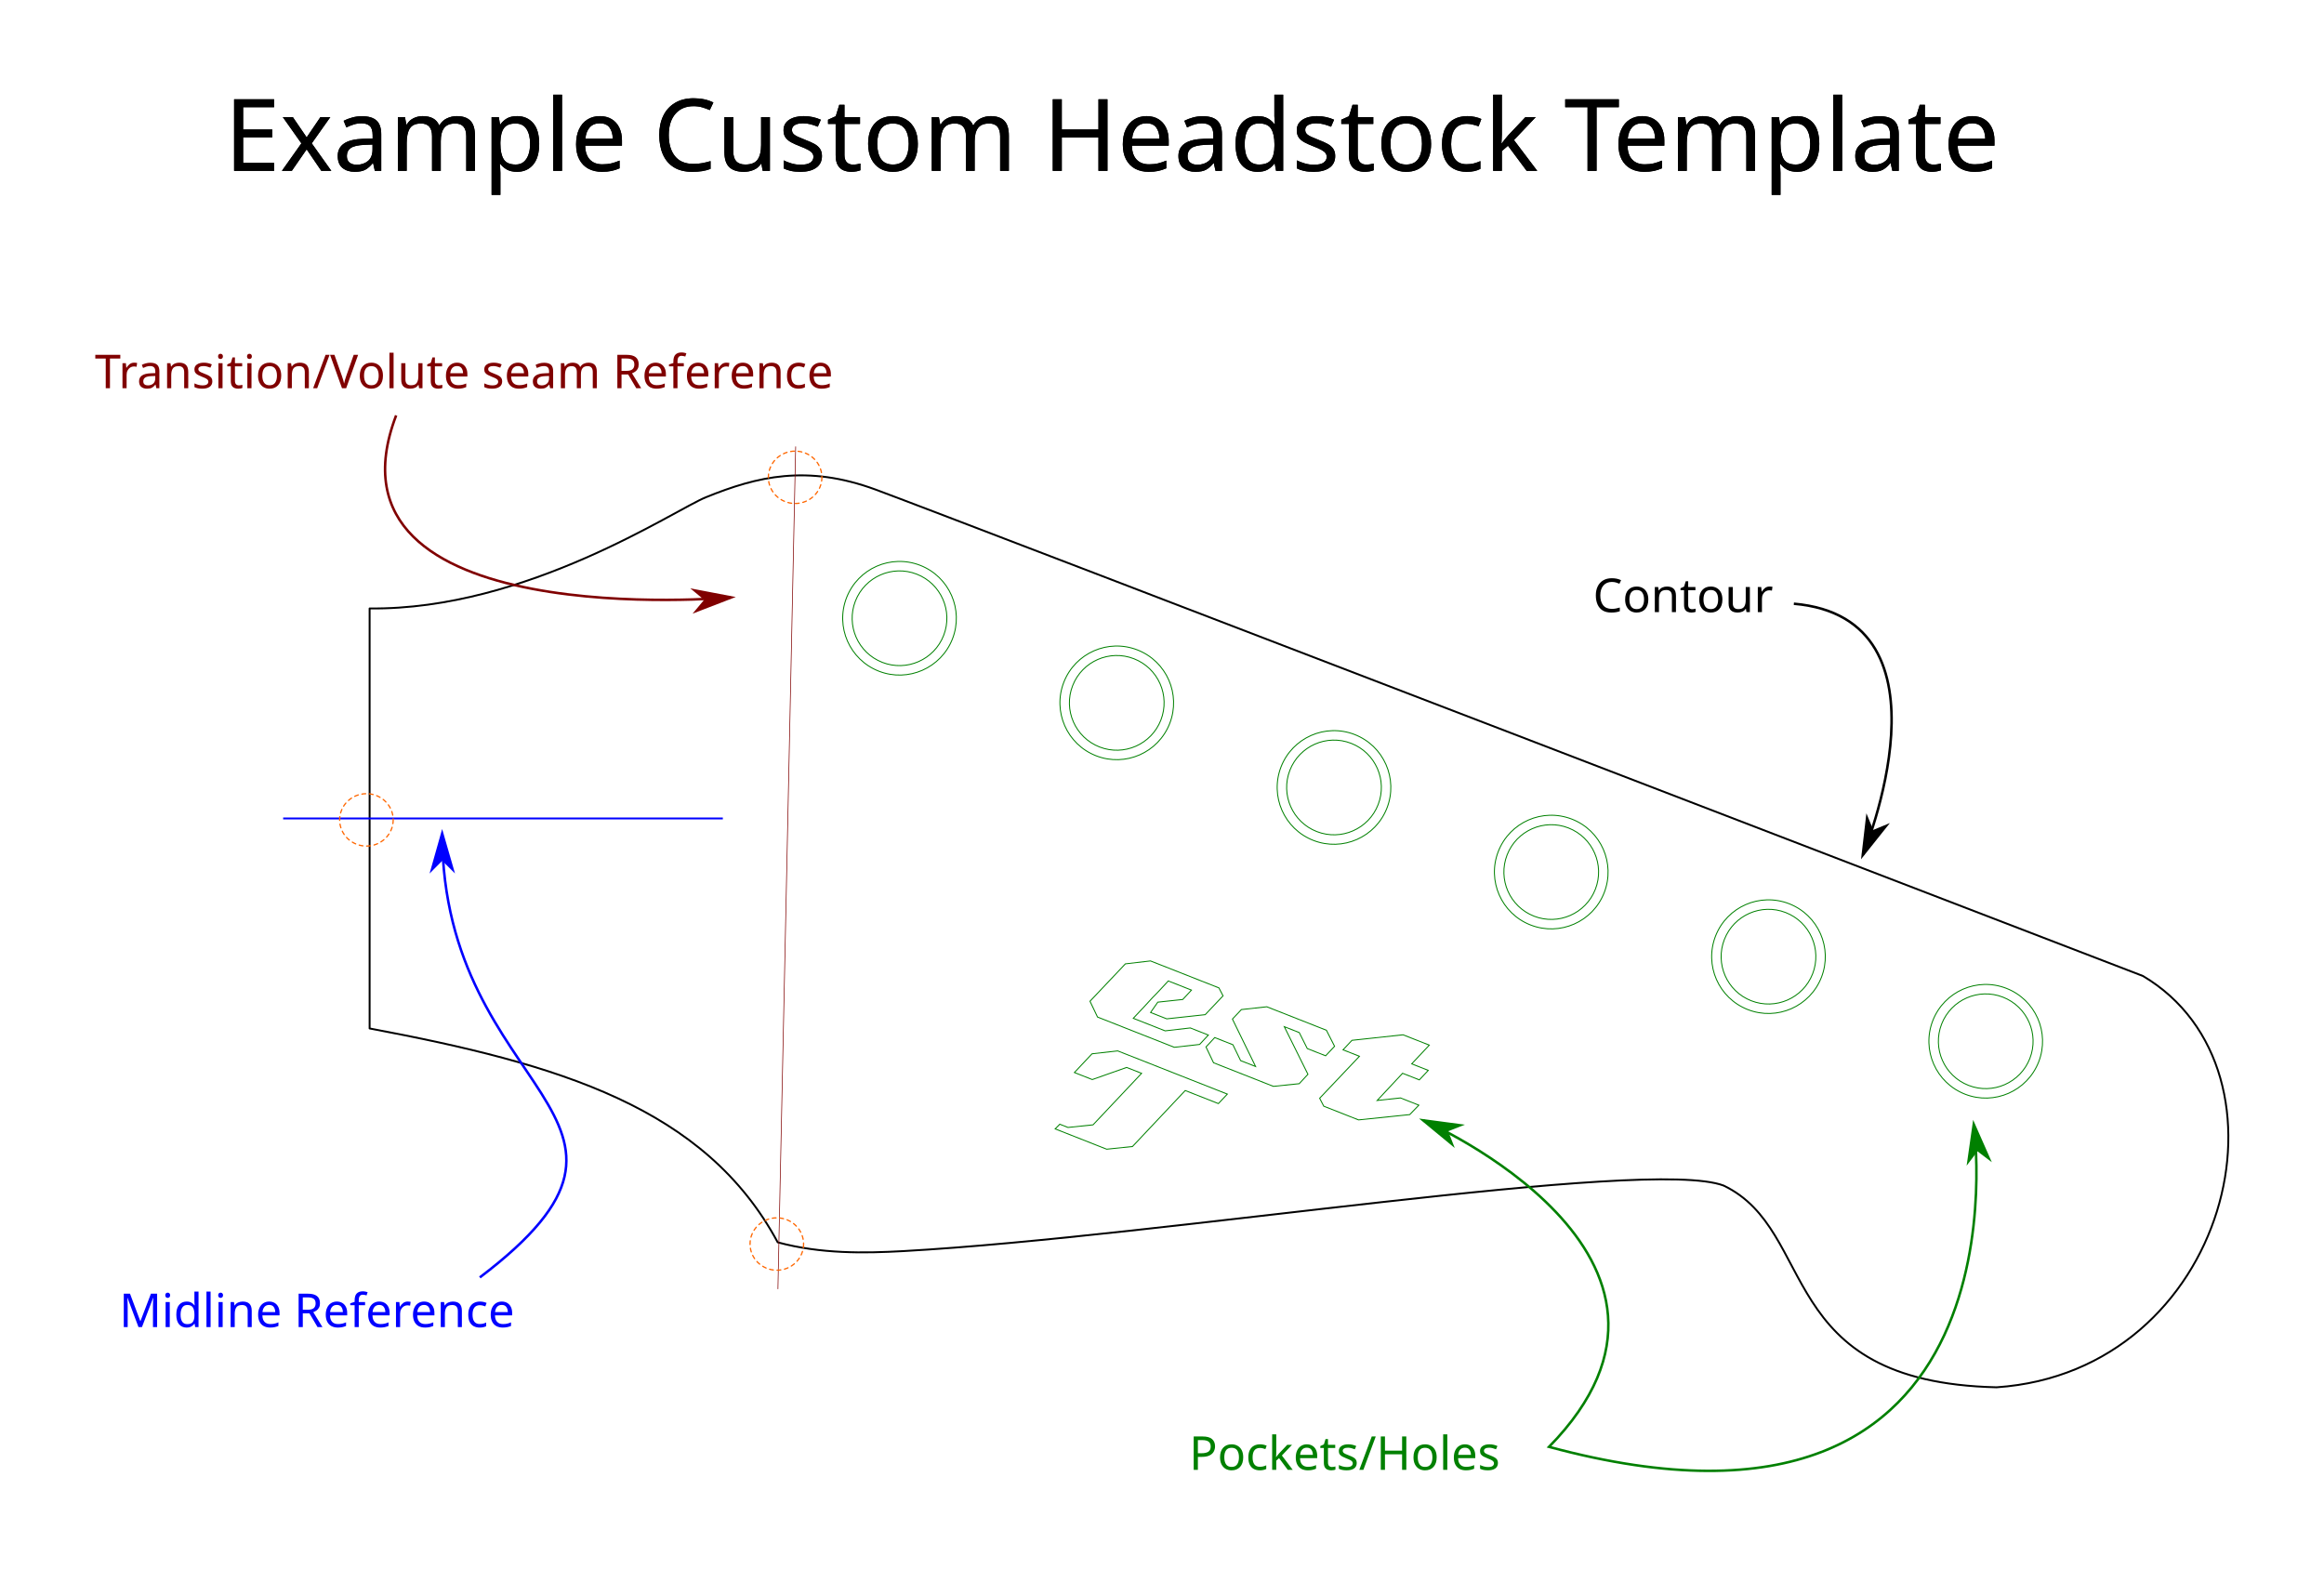
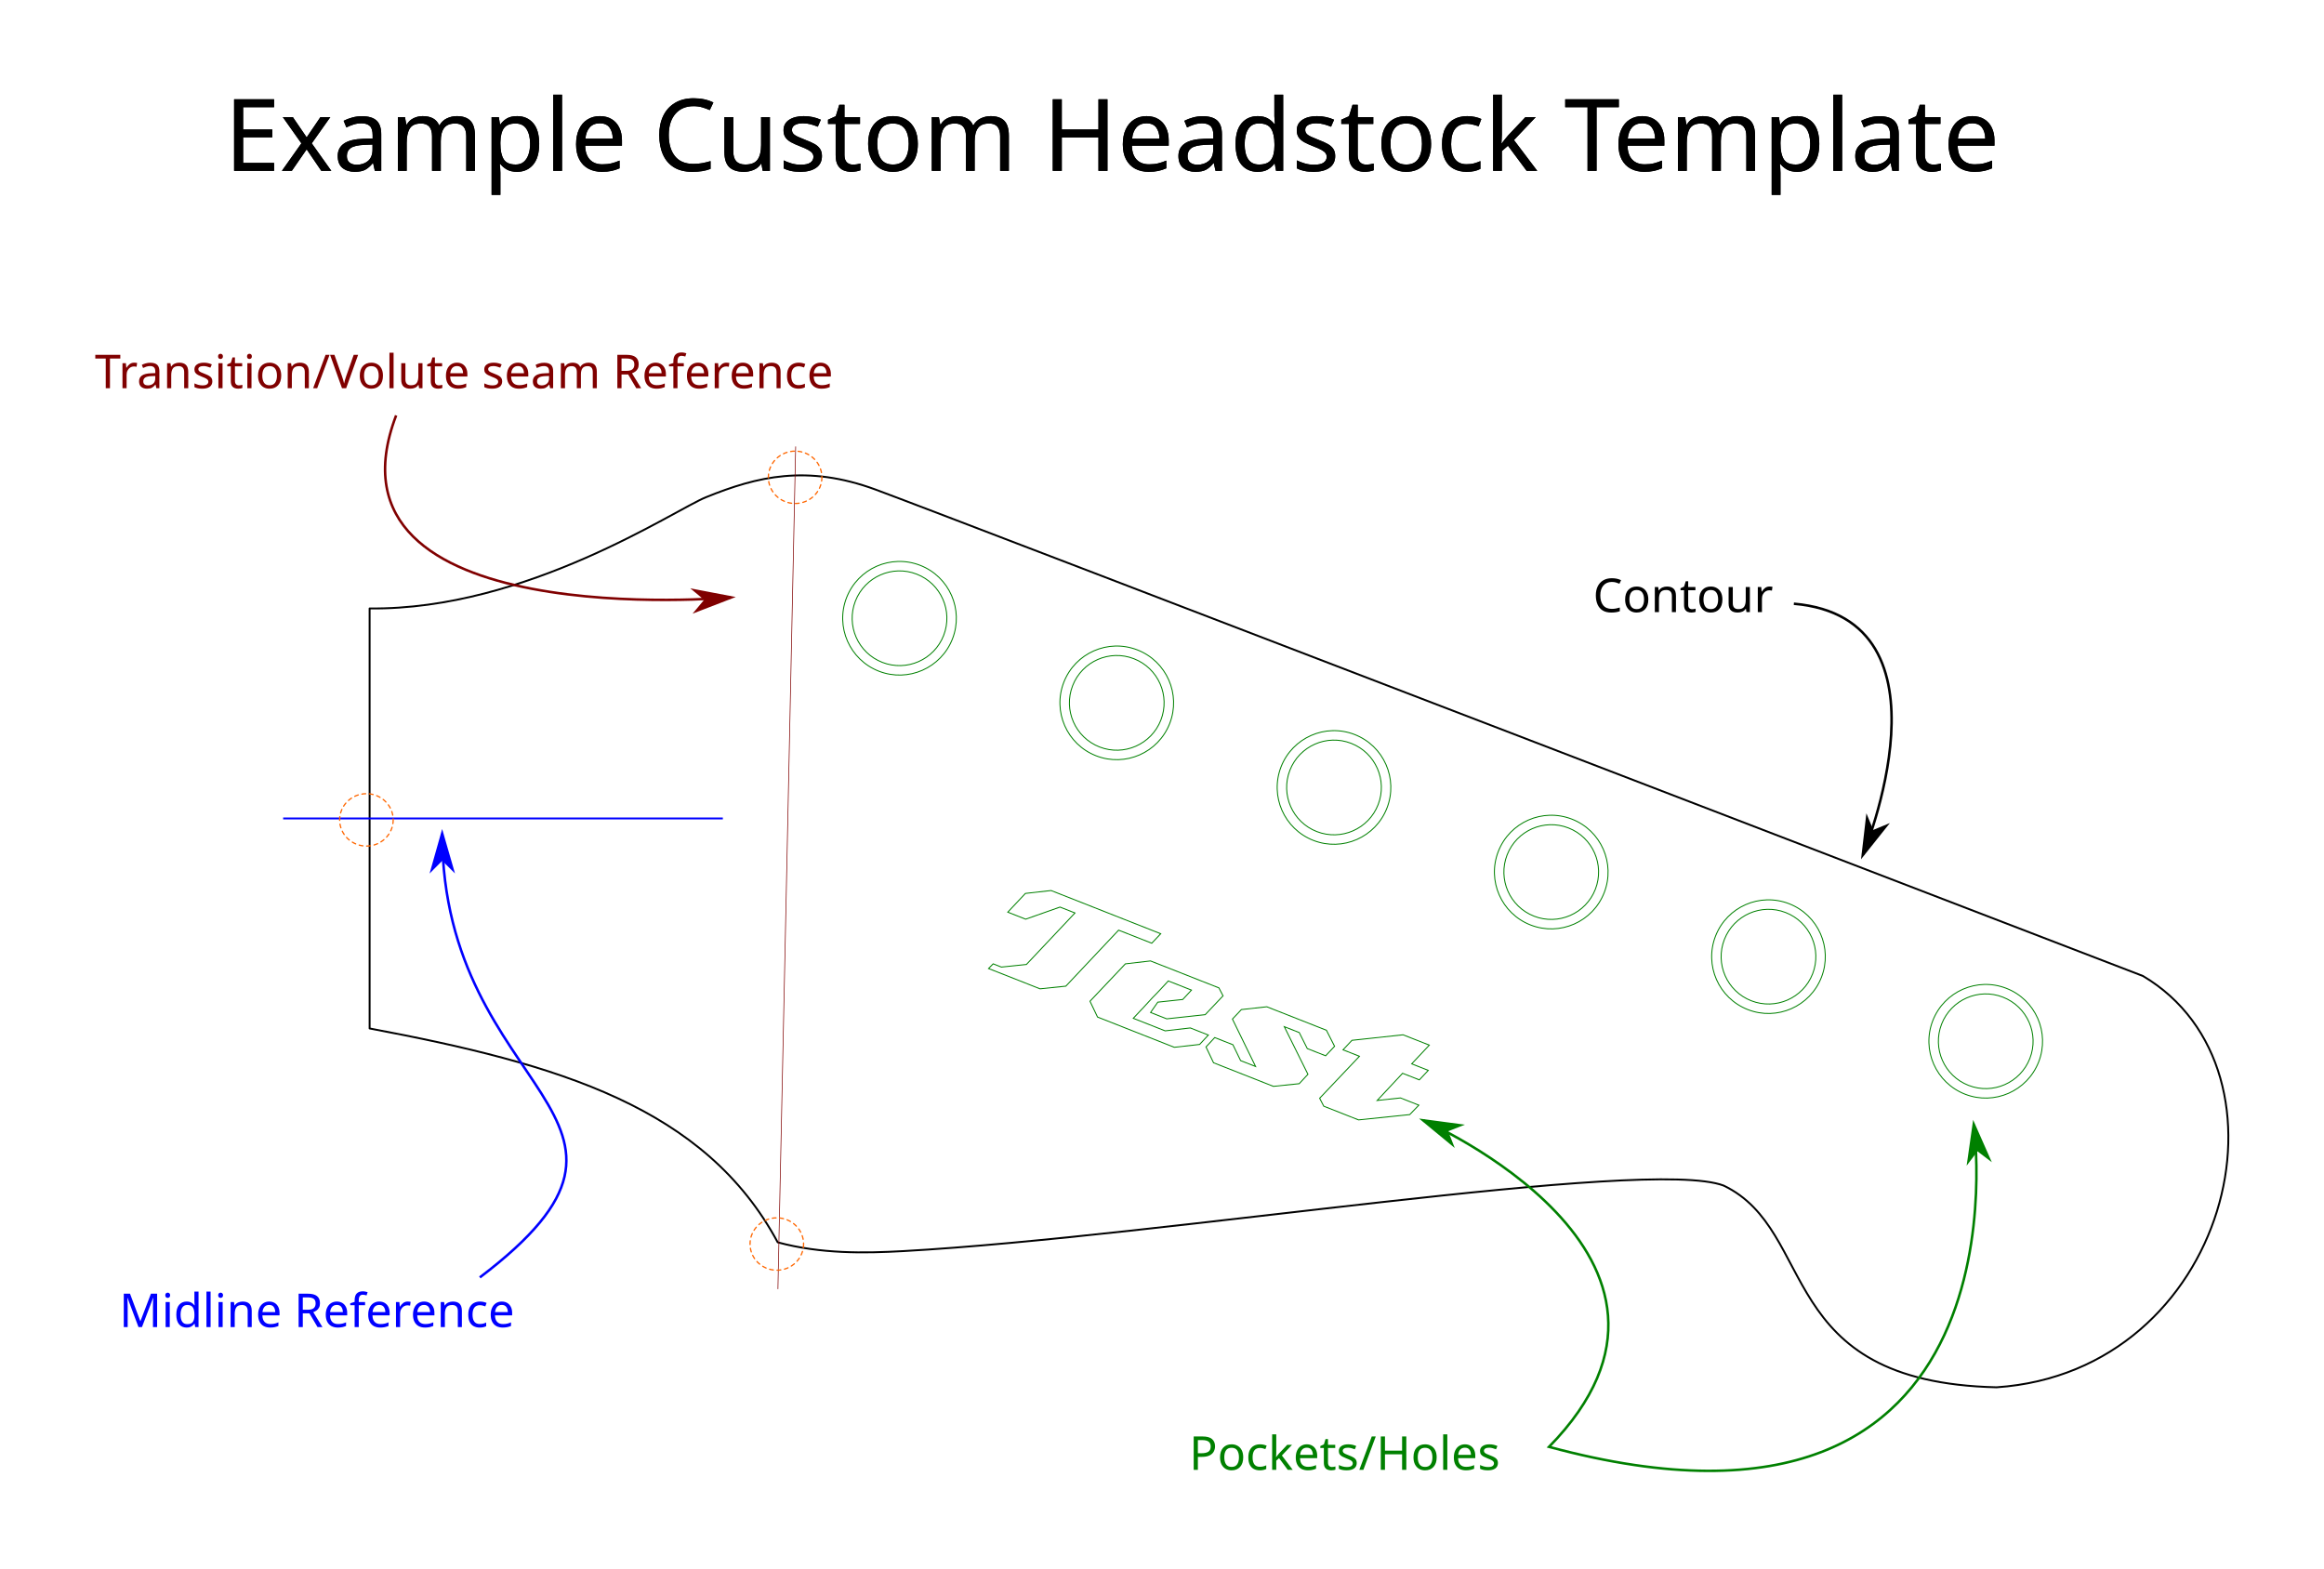
<svg xmlns="http://www.w3.org/2000/svg" height="165.685mm" width="245.401mm" id="svg2" version="1.1" viewBox="0 0 869.532 587.074">
  <defs id="defs5">
    <marker style="overflow:visible" id="marker5376" refX="0" refY="0" orient="auto">
      <path transform="matrix(-0.8,0,0,-0.8,-10,0)" style="fill:#0000ff;fill-opacity:1;fill-rule:evenodd;stroke:#0000ff;stroke-width:1pt;stroke-opacity:1" d="M 0,0 5,-5 -12.5,0 5,5 Z" id="path5374" />
    </marker>
    <marker orient="auto" refY="0" refX="0" id="marker4818" style="overflow:visible">
      <path id="path4816" d="M 0,0 5,-5 -12.5,0 5,5 Z" style="fill:#800000;fill-opacity:1;fill-rule:evenodd;stroke:#800000;stroke-width:1pt;stroke-opacity:1" transform="matrix(-0.8,0,0,-0.8,-10,0)" />
    </marker>
    <marker orient="auto" refY="0" refX="0" id="Arrow1Lstart" style="overflow:visible">
      <path id="path852" d="M 0,0 5,-5 -12.5,0 5,5 Z" style="fill:#008000;fill-opacity:1;fill-rule:evenodd;stroke:#008000;stroke-width:1pt;stroke-opacity:1" transform="matrix(0.8,0,0,0.8,10,0)" />
    </marker>
    <marker style="overflow:visible" id="marker1564" refX="0" refY="0" orient="auto">
      <path transform="matrix(-0.8,0,0,-0.8,-10,0)" style="fill:#008000;fill-opacity:1;fill-rule:evenodd;stroke:#008000;stroke-width:1pt;stroke-opacity:1" d="M 0,0 5,-5 -12.5,0 5,5 Z" id="path1562" />
    </marker>
    <marker orient="auto" refY="0" refX="0" id="Arrow1Lend" style="overflow:visible">
      <path id="path855" d="M 0,0 5,-5 -12.5,0 5,5 Z" style="fill:#000000;fill-opacity:1;fill-rule:evenodd;stroke:#000000;stroke-width:1pt;stroke-opacity:1" transform="matrix(-0.8,0,0,-0.8,-10,0)" />
    </marker>
  </defs>
  <path style="fill:none;fill-opacity:0.75;fill-rule:evenodd;stroke:#000000;stroke-width:0.709;stroke-linecap:round;stroke-linejoin:round;stroke-miterlimit:4;stroke-dasharray:none;stroke-opacity:1" d="m 264.138,186.061 c -11.533,4.612 -67.065,42.276 -125.844,41.616 V 384.841 c 71,13.357 125.528,29.531 152.688,80.031 16.156,4.359 32.338,4.091 47.002,3.281 97.44,-5.45 278.496,-35.343 306.925,-24.513 35.518,17.019 18.691,73.562 102.114,75.476 86.935,-5.92 114.692,-118.393 54.756,-153.911 0,0 -448.639,-172.635 -474.229,-182.029 -25.59,-9.394 -44.163,-4.941 -63.411,2.886 z" id="contour" />
  <path style="fill:none;stroke:#0000ff;stroke-width:0.709;stroke-linecap:butt;stroke-linejoin:miter;stroke-miterlimit:4;stroke-dasharray:none;stroke-opacity:1" d="M 105.943,306.259 H 270.452" id="midline" />
  <path style="opacity:1;fill:none;fill-opacity:1;stroke:#008000;stroke-width:0.354;stroke-linecap:round;stroke-linejoin:bevel;stroke-miterlimit:4;stroke-dasharray:none;stroke-opacity:1;paint-order:stroke fill markers" d="m 434.348,269.434 a 17.717,17.717 0 0 1 -22.938,10.079 17.717,17.717 0 0 1 -10.079,-22.938 17.717,17.717 0 0 1 22.938,-10.079 17.717,17.717 0 0 1 10.079,22.938 z" id="h1_00_1000" />
  <path style="opacity:1;fill:none;fill-opacity:1;stroke:#008000;stroke-width:0.354;stroke-linecap:round;stroke-linejoin:bevel;stroke-miterlimit:4;stroke-dasharray:none;stroke-opacity:1;paint-order:stroke fill markers" d="m 437.65,270.72 a 21.26,21.26 0 0 1 -27.526,12.095 21.26,21.26 0 0 1 -12.095,-27.526 21.26,21.26 0 0 1 27.526,-12.095 21.26,21.26 0 0 1 12.095,27.526 z" id="h2_500_1000" />
  <path id="h3_0_1000" d="m 515.63,301.092 a 17.717,17.717 0 0 1 -22.938,10.079 17.717,17.717 0 0 1 -10.079,-22.938 17.717,17.717 0 0 1 22.938,-10.079 17.717,17.717 0 0 1 10.079,22.938 z" style="opacity:1;fill:none;fill-opacity:1;stroke:#008000;stroke-width:0.354;stroke-linecap:round;stroke-linejoin:bevel;stroke-miterlimit:4;stroke-dasharray:none;stroke-opacity:1;paint-order:stroke fill markers" />
  <path id="h8_500_1000" d="m 518.932,302.377 a 21.26,21.26 0 0 1 -27.526,12.095 21.26,21.26 0 0 1 -12.095,-27.526 21.26,21.26 0 0 1 27.526,-12.095 21.26,21.26 0 0 1 12.095,27.526 z" style="opacity:1;fill:none;fill-opacity:1;stroke:#008000;stroke-width:0.354;stroke-linecap:round;stroke-linejoin:bevel;stroke-miterlimit:4;stroke-dasharray:none;stroke-opacity:1;paint-order:stroke fill markers" />
  <path style="opacity:1;fill:none;fill-opacity:1;stroke:#008000;stroke-width:0.354;stroke-linecap:round;stroke-linejoin:bevel;stroke-miterlimit:4;stroke-dasharray:none;stroke-opacity:1;paint-order:stroke fill markers" d="m 596.912,332.749 a 17.717,17.717 0 0 1 -22.938,10.079 17.717,17.717 0 0 1 -10.079,-22.938 17.717,17.717 0 0 1 22.938,-10.079 17.717,17.717 0 0 1 10.079,22.938 z" id="h4_0_1000" />
  <path style="opacity:1;fill:none;fill-opacity:1;stroke:#008000;stroke-width:0.354;stroke-linecap:round;stroke-linejoin:bevel;stroke-miterlimit:4;stroke-dasharray:none;stroke-opacity:1;paint-order:stroke fill markers" d="m 600.214,334.035 a 21.26,21.26 0 0 1 -27.526,12.095 21.26,21.26 0 0 1 -12.095,-27.526 21.26,21.26 0 0 1 27.526,-12.095 21.26,21.26 0 0 1 12.095,27.526 z" id="h9_500_1000" />
  <path id="h5_0_1000" d="m 678.195,364.406 a 17.717,17.717 0 0 1 -22.938,10.079 17.717,17.717 0 0 1 -10.079,-22.938 17.717,17.717 0 0 1 22.938,-10.079 17.717,17.717 0 0 1 10.079,22.938 z" style="opacity:1;fill:none;fill-opacity:1;stroke:#008000;stroke-width:0.354;stroke-linecap:round;stroke-linejoin:bevel;stroke-miterlimit:4;stroke-dasharray:none;stroke-opacity:1;paint-order:stroke fill markers" />
  <path id="h10_500_1000" d="m 681.496,365.692 a 21.26,21.26 0 0 1 -27.526,12.095 21.26,21.26 0 0 1 -12.095,-27.526 21.26,21.26 0 0 1 27.526,-12.095 21.26,21.26 0 0 1 12.095,27.526 z" style="opacity:1;fill:none;fill-opacity:1;stroke:#008000;stroke-width:0.354;stroke-linecap:round;stroke-linejoin:bevel;stroke-miterlimit:4;stroke-dasharray:none;stroke-opacity:1;paint-order:stroke fill markers" />
  <path style="opacity:1;fill:none;fill-opacity:1;stroke:#008000;stroke-width:0.354;stroke-linecap:round;stroke-linejoin:bevel;stroke-miterlimit:4;stroke-dasharray:none;stroke-opacity:1;paint-order:stroke fill markers" d="m 353.066,237.777 a 17.717,17.717 0 0 1 -22.938,10.079 17.717,17.717 0 0 1 -10.079,-22.938 17.717,17.717 0 0 1 22.938,-10.079 17.717,17.717 0 0 1 10.079,22.938 z" id="h6_0_1000" />
  <path style="opacity:1;fill:none;fill-opacity:1;stroke:#008000;stroke-width:0.354;stroke-linecap:round;stroke-linejoin:bevel;stroke-miterlimit:4;stroke-dasharray:none;stroke-opacity:1;paint-order:stroke fill markers" d="m 356.368,239.063 a 21.26,21.26 0 0 1 -27.526,12.095 21.26,21.26 0 0 1 -12.095,-27.526 21.26,21.26 0 0 1 27.526,-12.095 21.26,21.26 0 0 1 12.095,27.526 z" id="h11_500_1000" />
  <path id="h13_0_1000" d="m 759.477,396.063 a 17.717,17.717 0 0 1 -22.938,10.079 17.717,17.717 0 0 1 -10.079,-22.938 17.717,17.717 0 0 1 22.938,-10.079 17.717,17.717 0 0 1 10.079,22.938 z" style="opacity:1;fill:none;fill-opacity:1;stroke:#008000;stroke-width:0.354;stroke-linecap:round;stroke-linejoin:bevel;stroke-miterlimit:4;stroke-dasharray:none;stroke-opacity:1;paint-order:stroke fill markers" />
  <path id="h7_500_1000" d="m 762.778,397.349 a 21.26,21.26 0 0 1 -27.526,12.095 21.26,21.26 0 0 1 -12.095,-27.526 21.26,21.26 0 0 1 27.526,-12.095 21.26,21.26 0 0 1 12.095,27.526 z" style="opacity:1;fill:none;fill-opacity:1;stroke:#008000;stroke-width:0.354;stroke-linecap:round;stroke-linejoin:bevel;stroke-miterlimit:4;stroke-dasharray:none;stroke-opacity:1;paint-order:stroke fill markers" />
-   <path style="font-style:normal;font-variant:normal;font-weight:bold;font-stretch:normal;font-size:37.5px;line-height:1.25;font-family:'Hollowed Ground 5';-inkscape-font-specification:'Hollowed Ground 5, Bold';font-variant-ligatures:normal;font-variant-caps:normal;font-variant-numeric:normal;font-feature-settings:normal;text-align:start;letter-spacing:0px;word-spacing:0px;writing-mode:lr-tb;text-anchor:start;fill:none;fill-opacity:1;stroke:#008000;stroke-width:0.354;stroke-miterlimit:4;stroke-dasharray:none" d="m 418.198,393.24 -9.615,1.082 -6.586,7.006 3.072,1.212 3.611,1.423 12.854,-4.536 5.599,2.206 -18.173,19.277 -9.36,0.972 -3.071,-1.21 -1.734,1.754 15.661,6.171 3.611,1.425 9.648,-1 19.741,-20.956 12.407,4.889 3.351,-3.55 -37.401,-14.742 z" id="h17_0_50" />
+   <path style="font-style:normal;font-variant:normal;font-weight:bold;font-stretch:normal;font-size:37.5px;line-height:1.25;font-family:'Hollowed Ground 5';-inkscape-font-specification:'Hollowed Ground 5, Bold';font-variant-ligatures:normal;font-variant-caps:normal;font-variant-numeric:normal;font-feature-settings:normal;text-align:start;letter-spacing:0px;word-spacing:0px;writing-mode:lr-tb;text-anchor:start;fill:none;fill-opacity:1;stroke:#008000;stroke-width:0.354;stroke-miterlimit:4;stroke-dasharray:none" d="m 393.27,333.23 -9.615,1.082 -6.586,7.006 3.072,1.212 3.611,1.423 12.854,-4.536 5.599,2.206 -18.173,19.277 -9.36,0.972 -3.071,-1.21 -1.734,1.754 15.661,6.171 3.611,1.425 9.648,-1 19.741,-20.956 12.407,4.889 3.351,-3.55 -37.401,-14.742 z" id="h17_0_50" />
  <path style="font-style:normal;font-variant:normal;font-weight:bold;font-stretch:normal;font-size:37.5px;line-height:1.25;font-family:'Hollowed Ground 5';-inkscape-font-specification:'Hollowed Ground 5, Bold';font-variant-ligatures:normal;font-variant-caps:normal;font-variant-numeric:normal;font-feature-settings:normal;text-align:start;letter-spacing:0px;word-spacing:0px;writing-mode:lr-tb;text-anchor:start;fill:none;fill-opacity:1;stroke:#008000;stroke-width:0.354;stroke-miterlimit:4;stroke-dasharray:none" d="m 430.465,359.572 -9.404,1.095 -13.24,13.989 2.822,5.912 25.115,9.899 3.615,1.423 9.467,-1.069 3.263,-3.514 -3.131,-1.234 -3.615,-1.425 -9.408,1.093 -11.926,-4.7 3.241,-3.455 0.013,0.006 3.94,-4.281 c 1.987,-1.96 3.961,-4.164 5.902,-6.244 l 8.672,3.419 -3.265,3.514 -9.337,1 -2.69,3.862 6.041,2.38 14.394,-1.564 6.671,-7.04 -1.542,-2.975 -21.982,-8.665 z" id="h18_0_50" />
  <path style="font-style:normal;font-variant:normal;font-weight:bold;font-stretch:normal;font-size:37.5px;line-height:1.25;font-family:'Hollowed Ground 5';-inkscape-font-specification:'Hollowed Ground 5, Bold';font-variant-ligatures:normal;font-variant-caps:normal;font-variant-numeric:normal;font-feature-settings:normal;text-align:start;letter-spacing:0px;word-spacing:0px;writing-mode:lr-tb;text-anchor:start;fill:none;fill-opacity:1;stroke:#008000;stroke-width:0.354;stroke-miterlimit:4;stroke-dasharray:none" d="m 473.993,376.728 -9.525,1.047 -3.351,3.552 8.663,17.747 -5.603,-2.206 -2.88,-5.936 -3.19,-1.258 -3.615,-1.425 -3.265,3.516 2.822,5.912 18.792,7.405 3.611,1.425 9.648,-0.998 3.265,-3.516 -8.84,-17.818 5.599,2.206 2.999,5.982 3.252,1.284 3.615,1.423 3.347,-3.552 -3.058,-6.006 -18.671,-7.359 z" id="h19_0_50" />
  <path style="font-style:normal;font-variant:normal;font-weight:bold;font-stretch:normal;font-size:37.5px;line-height:1.25;font-family:'Hollowed Ground 5';-inkscape-font-specification:'Hollowed Ground 5, Bold';font-variant-ligatures:normal;font-variant-caps:normal;font-variant-numeric:normal;font-feature-settings:normal;text-align:start;letter-spacing:0px;word-spacing:0px;writing-mode:lr-tb;text-anchor:start;fill:none;fill-opacity:1;stroke:#008000;stroke-width:0.354;stroke-miterlimit:4;stroke-dasharray:none" d="m 524.958,387.212 -19.116,2.067 -3.347,3.554 6.143,2.421 -14.888,15.705 1.544,2.972 9.397,3.704 3.611,1.423 19.153,-1.985 3.408,-3.527 -3.252,-1.282 -3.615,-1.425 -8.721,0.947 9.507,-10.172 6.264,2.47 3.347,-3.554 -6.204,-2.444 6.588,-7.006 -6.204,-2.444 z" id="h20_0_50" />
  <path style="fill:none;stroke:#800000;stroke-width:0.256;stroke-linecap:butt;stroke-linejoin:miter;stroke-miterlimit:4;stroke-dasharray:none;stroke-opacity:1" d="m 297.701,167.077 -6.641,315.296" id="transition" />
  <text xml:space="preserve" style="font-style:normal;font-weight:normal;font-size:37.5px;line-height:1.25;font-family:sans-serif;letter-spacing:0px;word-spacing:0px;fill:#000000;fill-opacity:1;stroke:none;stroke-width:0.937" x="596.022" y="229.039" id="text836">
    <tspan id="tspan834" x="596.022" y="229.039" style="font-style:normal;font-variant:normal;font-weight:normal;font-stretch:normal;font-size:17.5px;font-family:sans-serif;-inkscape-font-specification:'sans-serif, Normal';font-variant-ligatures:normal;font-variant-caps:normal;font-variant-numeric:normal;font-feature-settings:normal;text-align:start;writing-mode:lr-tb;text-anchor:start;stroke-width:0.937">Contour</tspan>
  </text>
  <text id="text840" y="550.017" x="444.927" style="font-style:normal;font-weight:normal;font-size:37.5px;line-height:1.25;font-family:sans-serif;letter-spacing:0px;word-spacing:0px;fill:#008000;fill-opacity:1;stroke:none;stroke-width:0.937" xml:space="preserve">
    <tspan style="font-style:normal;font-variant:normal;font-weight:normal;font-stretch:normal;font-size:17.5px;font-family:sans-serif;-inkscape-font-specification:'sans-serif, Normal';font-variant-ligatures:normal;font-variant-caps:normal;font-variant-numeric:normal;font-feature-settings:normal;text-align:start;writing-mode:lr-tb;text-anchor:start;fill:#008000;stroke-width:0.937" y="550.017" x="444.927" id="tspan838">Pockets/Holes</tspan>
  </text>
  <text id="text844" y="496.592" x="44.614" style="font-style:normal;font-weight:normal;font-size:37.5px;line-height:1.25;font-family:sans-serif;letter-spacing:0px;word-spacing:0px;fill:#0000ff;fill-opacity:1;stroke:none;stroke-width:0.937" xml:space="preserve">
    <tspan style="font-style:normal;font-variant:normal;font-weight:normal;font-stretch:normal;font-size:17.5px;font-family:sans-serif;-inkscape-font-specification:'sans-serif, Normal';font-variant-ligatures:normal;font-variant-caps:normal;font-variant-numeric:normal;font-feature-settings:normal;text-align:start;writing-mode:lr-tb;text-anchor:start;fill:#0000ff;stroke-width:0.937" y="496.592" x="44.614" id="tspan842">Midline Reference</tspan>
  </text>
  <text xml:space="preserve" style="font-style:normal;font-weight:normal;font-size:37.5px;line-height:1.25;font-family:sans-serif;letter-spacing:0px;word-spacing:0px;fill:#800000;fill-opacity:1;stroke:none;stroke-width:0.937" x="35.484" y="145.272" id="text848">
    <tspan id="tspan846" x="35.484" y="145.272" style="font-style:normal;font-variant:normal;font-weight:normal;font-stretch:normal;font-size:17.5px;font-family:sans-serif;-inkscape-font-specification:'sans-serif, Normal';font-variant-ligatures:normal;font-variant-caps:normal;font-variant-numeric:normal;font-feature-settings:normal;text-align:start;writing-mode:lr-tb;text-anchor:start;fill:#800000;stroke-width:0.937">Transition/Volute seam Reference</tspan>
  </text>
  <path style="fill:none;stroke:#000000;stroke-width:0.937px;stroke-linecap:butt;stroke-linejoin:miter;stroke-opacity:1;marker-end:url(#Arrow1Lend)" d="m 671.178,225.908 c 62.63,5.48 25.835,93.945 25.835,93.945" id="path850" />
  <path style="fill:none;stroke:#008000;stroke-width:0.937px;stroke-linecap:butt;stroke-linejoin:miter;stroke-opacity:1;marker-start:url(#Arrow1Lstart);marker-end:url(#marker1564)" d="m 532.609,419.277 c 0,0 116.648,50.887 46.972,122.128 182.41,49.321 158.923,-120.563 158.923,-120.563" id="path1554" />
  <path style="fill:none;stroke:#800000;stroke-width:0.937px;stroke-linecap:butt;stroke-linejoin:miter;stroke-opacity:1;marker-end:url(#marker4818)" d="M 148.218,155.449 C 116.903,237.651 273.478,223.559 273.478,223.559" id="path4808" />
  <path style="fill:none;stroke:#0000ff;stroke-width:0.937px;stroke-linecap:butt;stroke-linejoin:miter;stroke-opacity:1;marker-end:url(#marker5376)" d="M 179.533,477.993 C 259.727,417.192 165.72,411.02 165.441,312.024" id="path5366" />
  <ellipse style="opacity:1;fill:none;fill-opacity:1;stroke:#ff6600;stroke-width:0.469;stroke-linecap:round;stroke-linejoin:bevel;stroke-miterlimit:4;stroke-dasharray:1.406, 1.406;stroke-dashoffset:0;stroke-opacity:1;paint-order:stroke fill markers" id="path6680" cx="297.503" cy="178.605" rx="10.017" ry="9.8" />
  <ellipse ry="9.8" rx="10.017" cy="306.795" cx="137.095" id="ellipse6682" style="opacity:1;fill:none;fill-opacity:1;stroke:#ff6600;stroke-width:0.469;stroke-linecap:round;stroke-linejoin:bevel;stroke-miterlimit:4;stroke-dasharray:1.406, 1.406;stroke-dashoffset:0;stroke-opacity:1;paint-order:stroke fill markers" />
  <ellipse style="opacity:1;fill:none;fill-opacity:1;stroke:#ff6600;stroke-width:0.469;stroke-linecap:round;stroke-linejoin:bevel;stroke-miterlimit:4;stroke-dasharray:1.406, 1.406;stroke-dashoffset:0;stroke-opacity:1;paint-order:stroke fill markers" id="ellipse6684" cx="290.649" cy="465.505" rx="10.017" ry="9.8" />
  <text xml:space="preserve" style="font-style:normal;font-weight:normal;font-size:37.5px;line-height:1.25;font-family:sans-serif;letter-spacing:0px;word-spacing:0px;fill:#000000;fill-opacity:1;stroke:none;stroke-width:0.938" x="83.954" y="63.924" id="text1670">
    <tspan id="tspan1668" x="83.954" y="63.924" style="stroke-width:0.938">Example Custom Headstock Template</tspan>
  </text>
  <text id="text1674" y="63.924" x="83.954" style="font-style:normal;font-weight:normal;font-size:37.5px;line-height:1.25;font-family:sans-serif;letter-spacing:0px;word-spacing:0px;fill:#000000;fill-opacity:1;stroke:none;stroke-width:0.938" xml:space="preserve">
    <tspan style="stroke-width:0.938" y="63.924" x="83.954" id="tspan1672">Example Custom Headstock Template</tspan>
  </text>
</svg>
